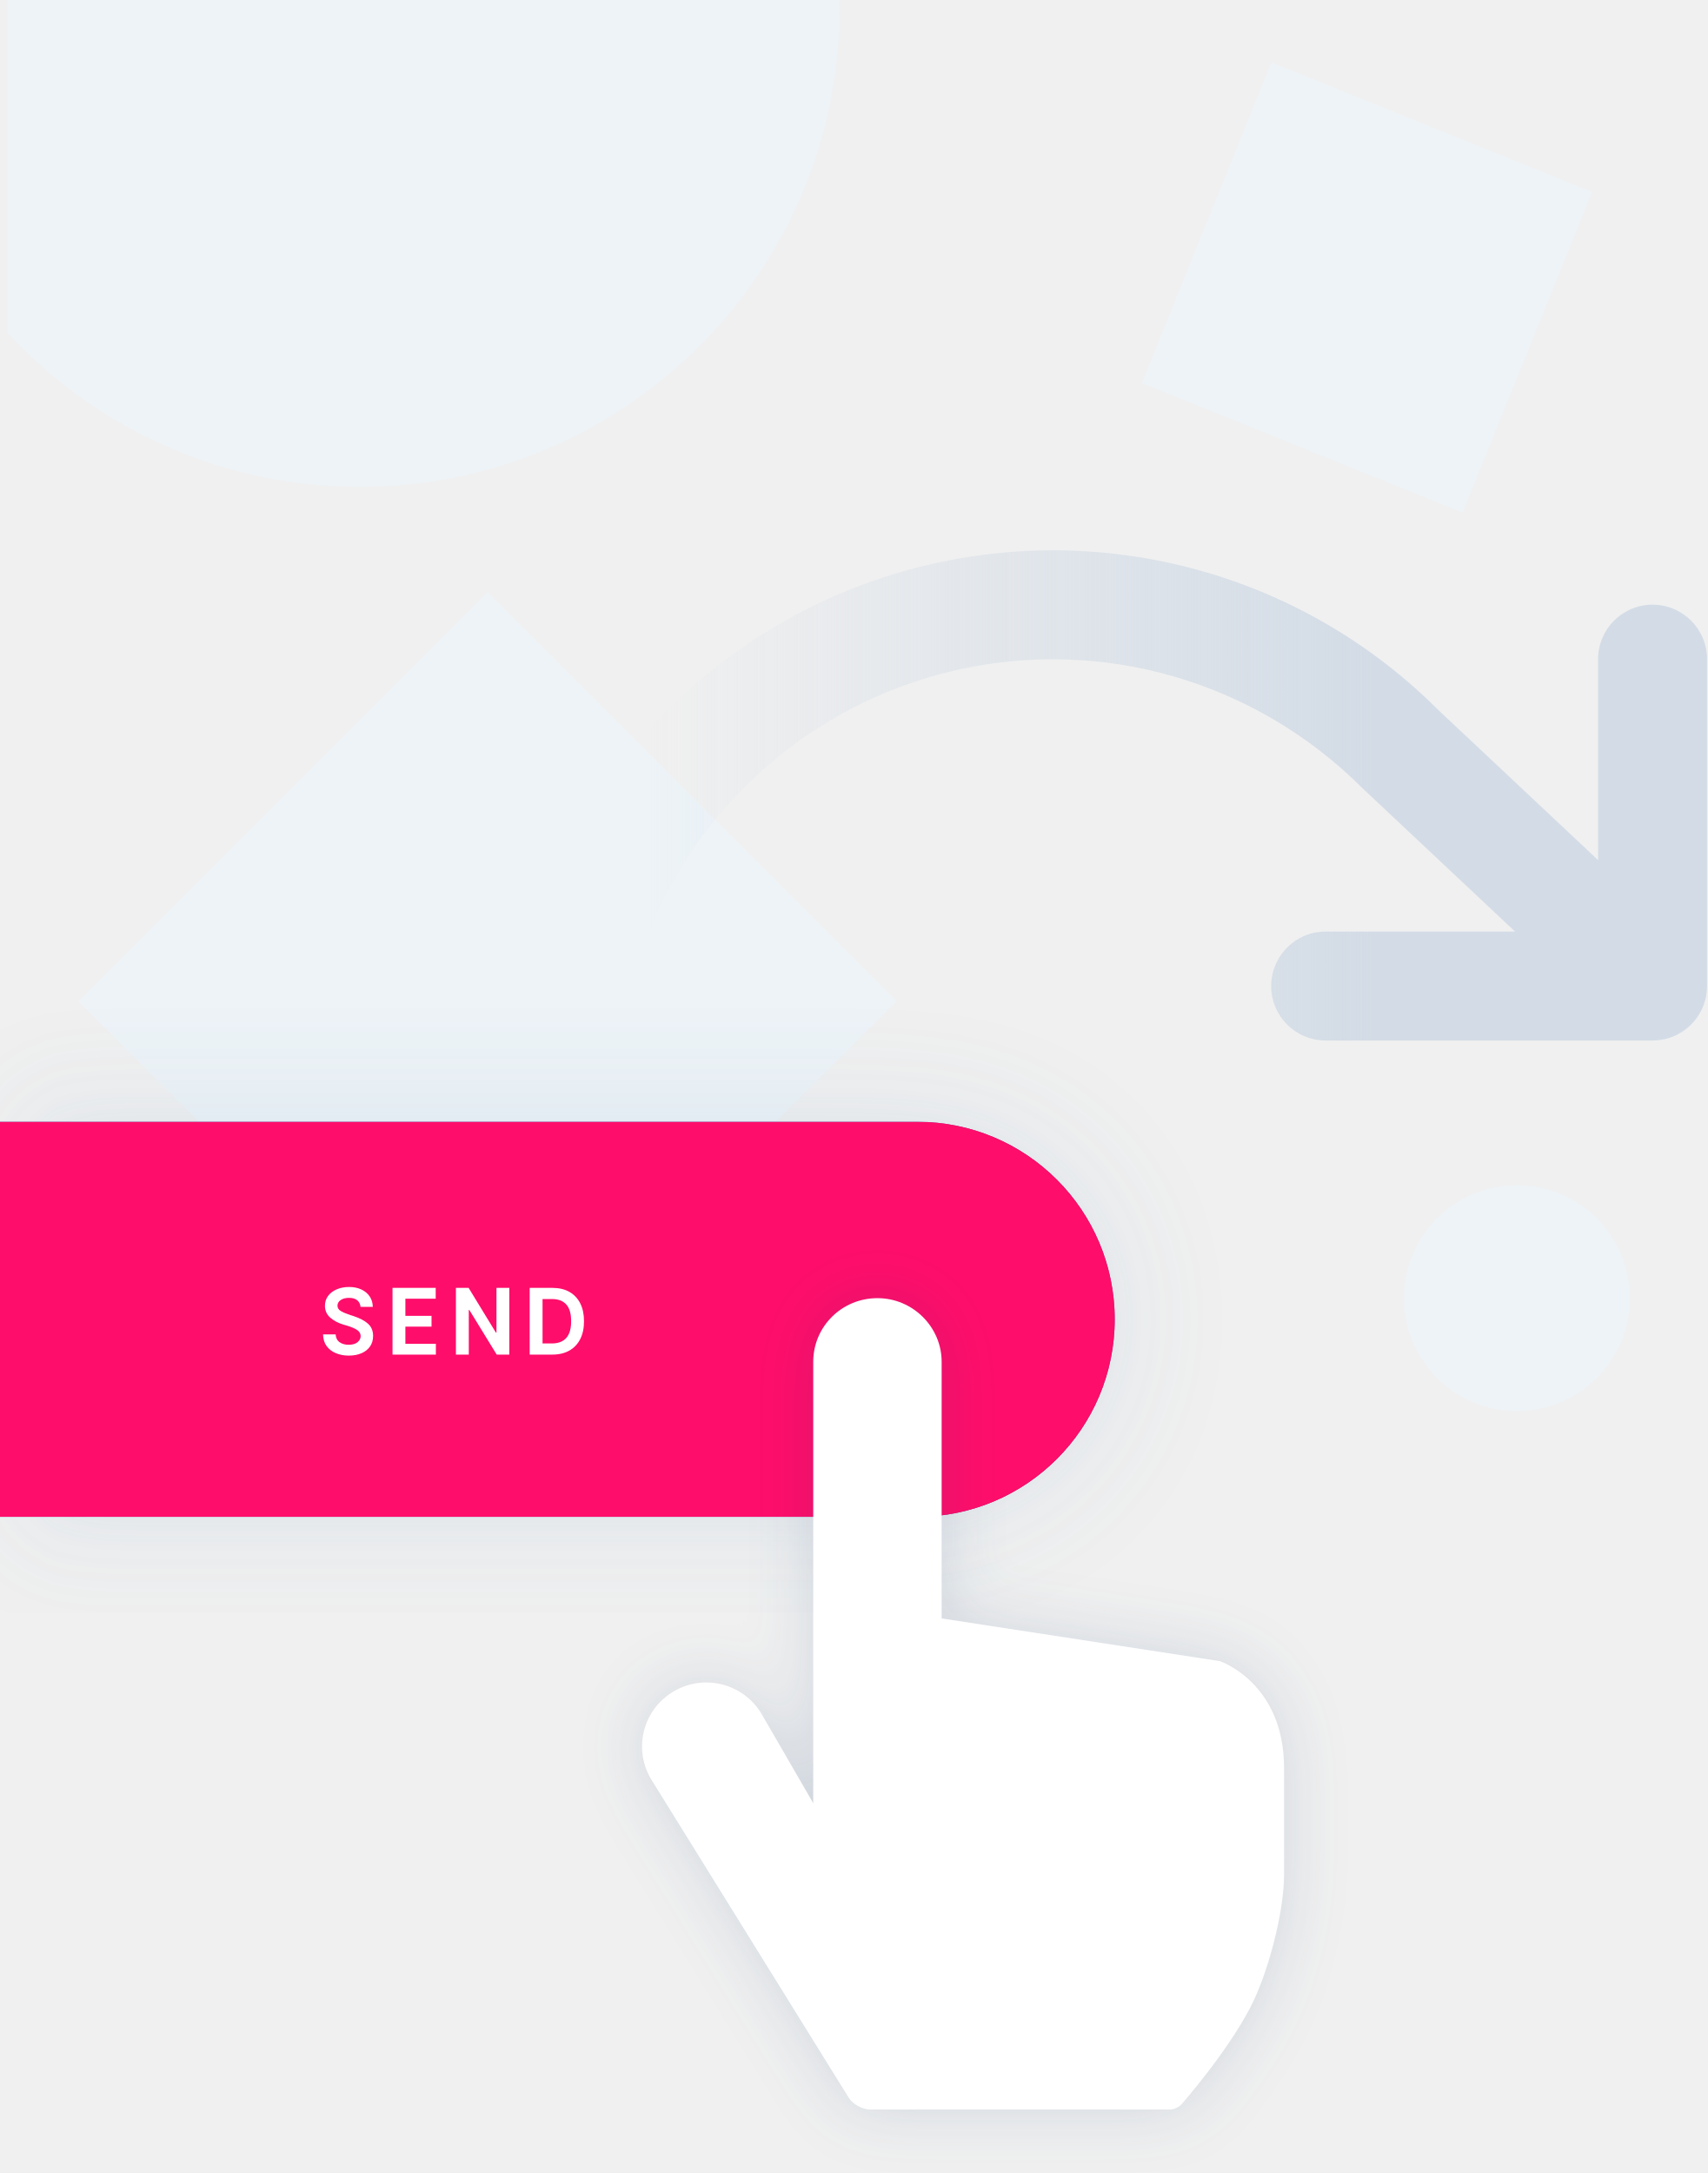
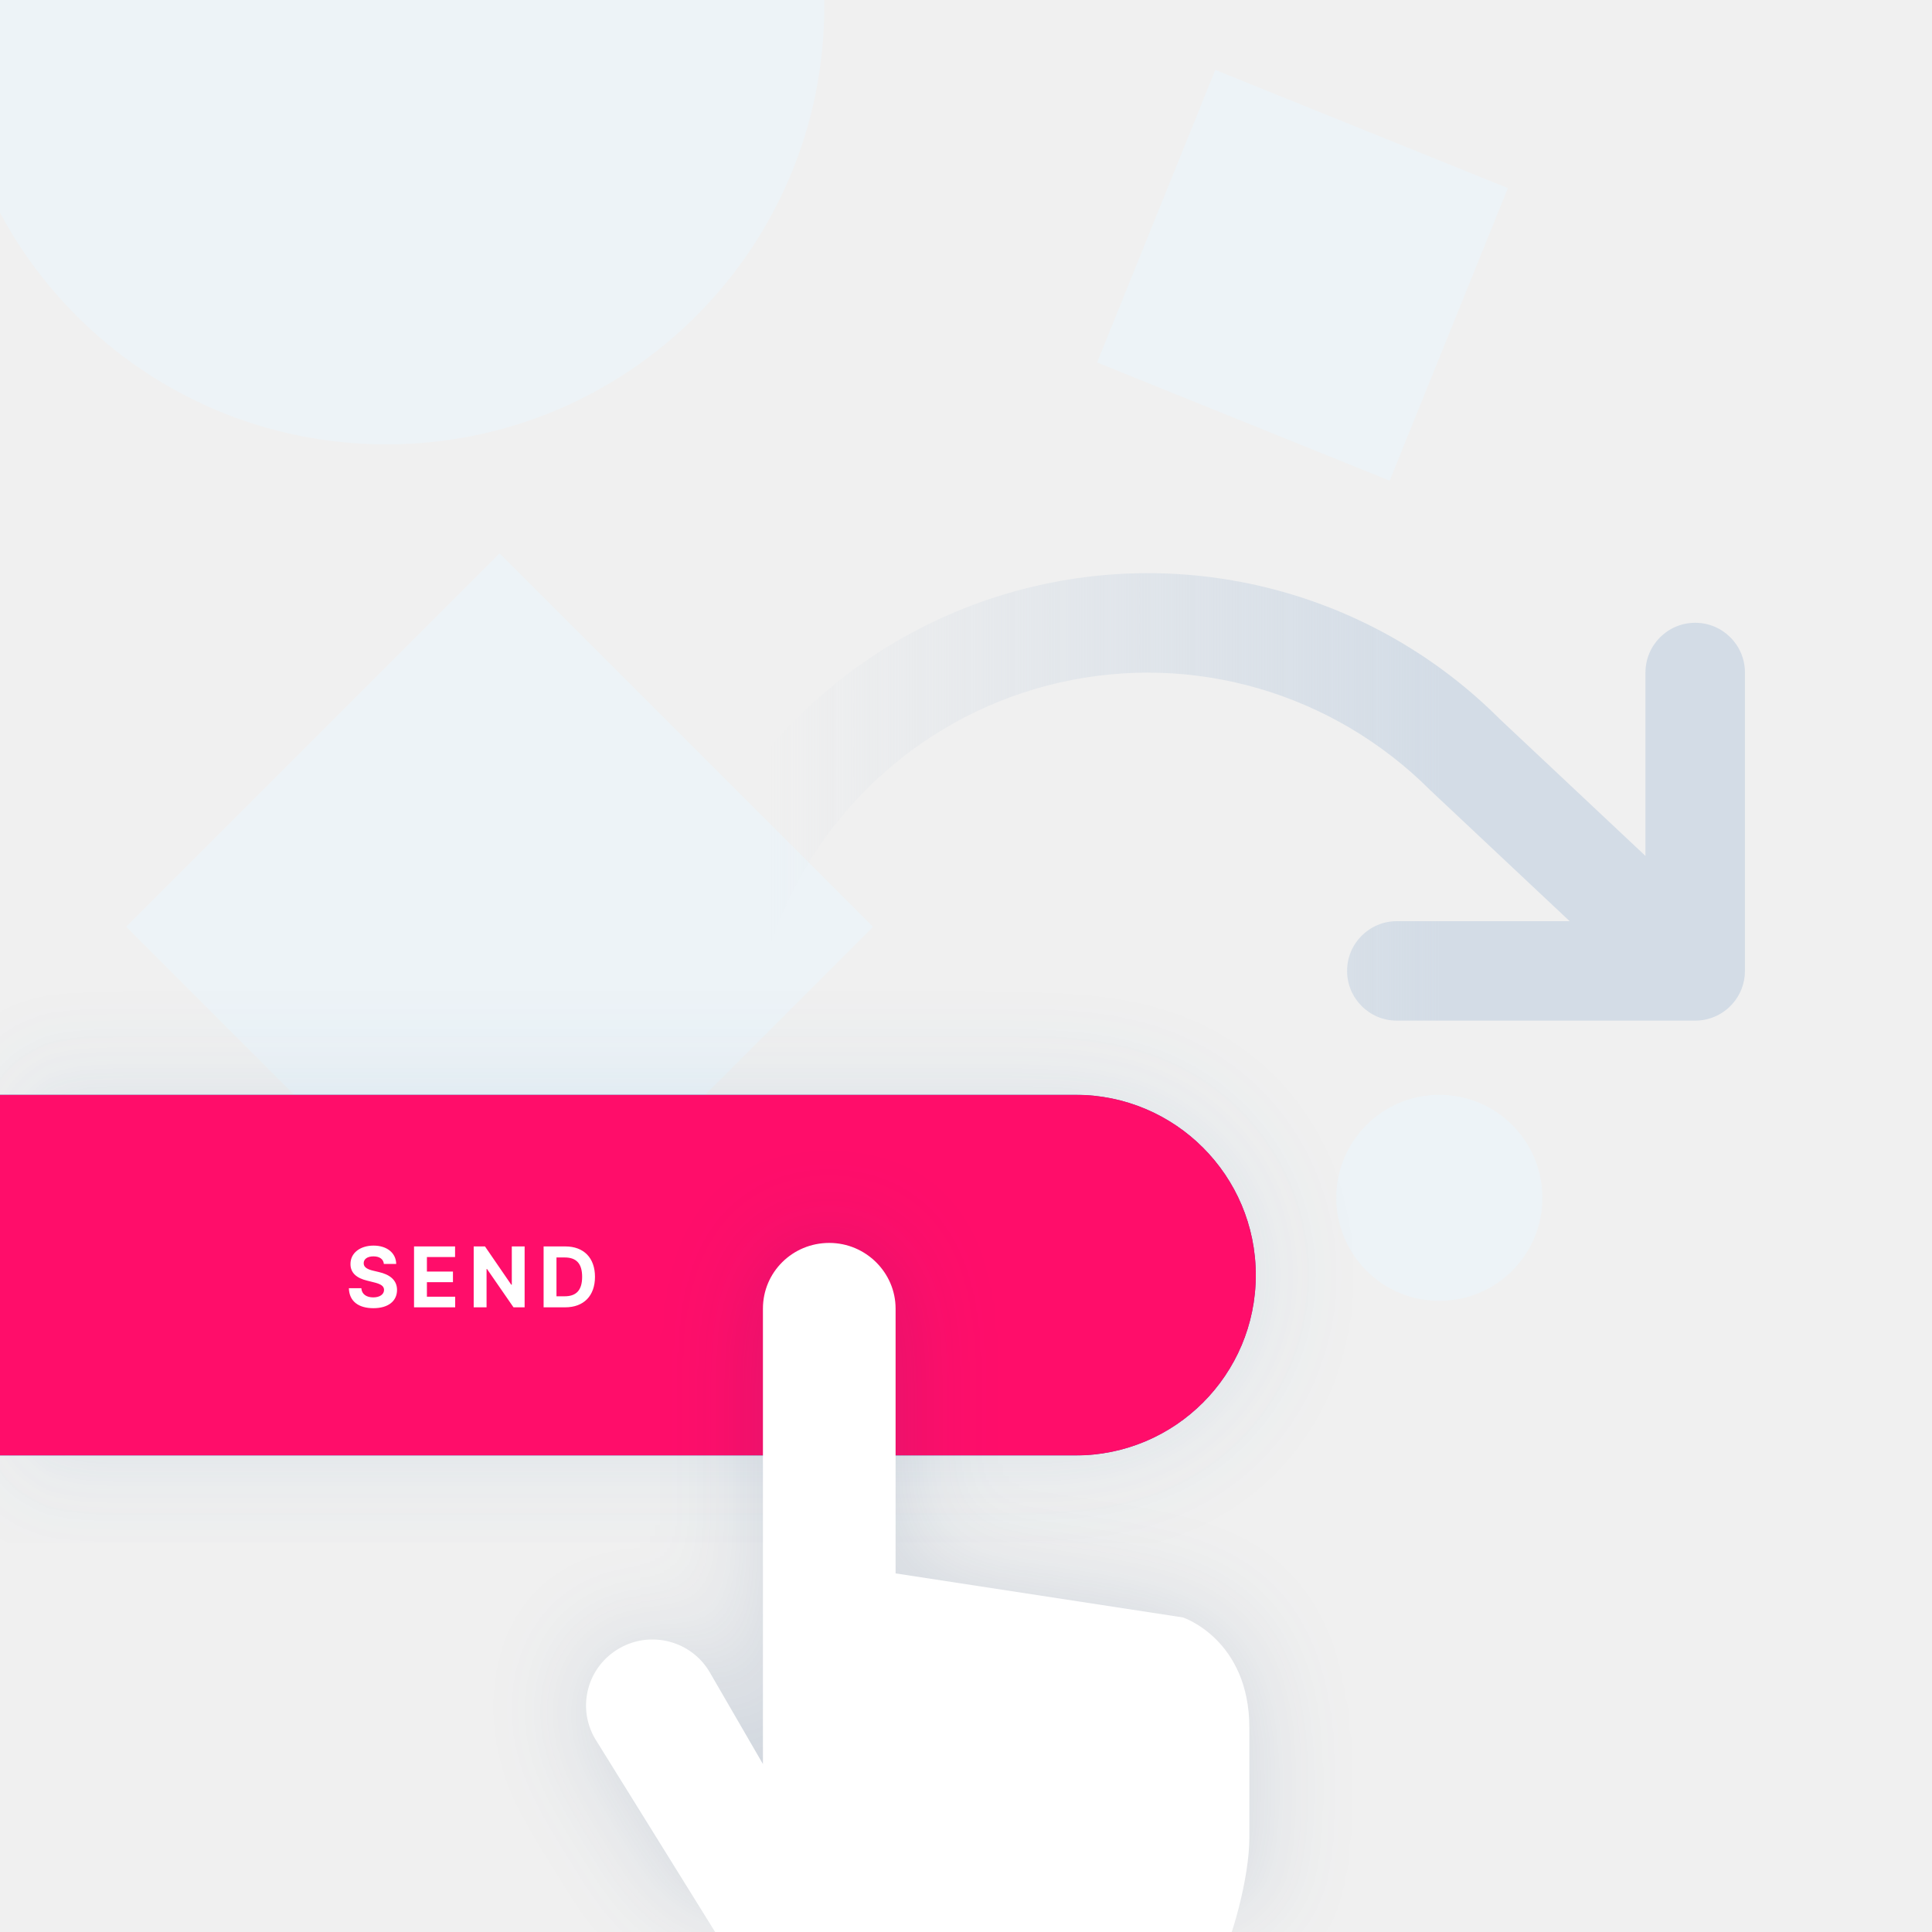
- <svg xmlns="http://www.w3.org/2000/svg" xmlns:xlink="http://www.w3.org/1999/xlink" width="242px" height="308px" viewBox="0 0 242 308" version="1.1">
+ <svg xmlns="http://www.w3.org/2000/svg" xmlns:xlink="http://www.w3.org/1999/xlink" width="300" height="300" viewBox="0 0 300 300">
  <defs>
-     <rect id="path-1" x="0" y="0" width="282" height="282" />
-     <linearGradient x1="28.466%" y1="50%" x2="91.117%" y2="50%" id="linearGradient-3">
-       <stop stop-color="#D3DCE6" offset="0%" />
-       <stop stop-color="#D3DCE6" stop-opacity="0" offset="100%" />
+     <rect id="step-02-a" width="300" height="311" />
+     <linearGradient id="step-02-c" x1="28.466%" x2="91.117%" y1="50%" y2="50%">
+       <stop offset="0%" stop-color="#D3DCE6" />
+       <stop offset="100%" stop-color="#D3DCE6" stop-opacity="0" />
    </linearGradient>
-     <filter x="-16.7%" y="-55.4%" width="133.3%" height="210.7%" filterUnits="objectBoundingBox" id="filter-4">
-       <feOffset dx="0" dy="0" in="SourceAlpha" result="shadowOffsetOuter1" />
-       <feGaussianBlur stdDeviation="8" in="shadowOffsetOuter1" result="shadowBlurOuter1" />
-       <feColorMatrix values="0 0 0 0 0.106   0 0 0 0 0.267   0 0 0 0 0.475  0 0 0 0.15 0" type="matrix" in="shadowBlurOuter1" result="shadowMatrixOuter1" />
+     <filter id="step-02-d" width="125.6%" height="210.7%" x="-12.8%" y="-55.4%" filterUnits="objectBoundingBox">
+       <feOffset in="SourceAlpha" result="shadowOffsetOuter1" />
+       <feGaussianBlur in="shadowOffsetOuter1" result="shadowBlurOuter1" stdDeviation="8" />
+       <feColorMatrix in="shadowBlurOuter1" result="shadowMatrixOuter1" values="0 0 0 0 0.106   0 0 0 0 0.267   0 0 0 0 0.475  0 0 0 0.15 0" />
      <feMerge>
        <feMergeNode in="shadowMatrixOuter1" />
        <feMergeNode in="SourceGraphic" />
      </feMerge>
    </filter>
-     <path d="M28,0 L158,3.55271368e-15 C173.464,7.12027924e-16 186,12.536 186,28 L186,28 C186,43.464 173.464,56 158,56 L28,56 C12.536,56 1.8937905e-15,43.464 0,28 L0,28 C-1.8937905e-15,12.536 12.536,2.84068575e-15 28,0 Z" id="path-5" />
-     <path d="M123.332,299 C122.228,299 120.864,298.244 120.28,297.302 L92.223,252.079 C89.715,247.745 91.18,242.217 95.563,239.692 C99.915,237.185 105.481,238.673 107.985,243 L115.267,255.584 L115.267,208.211 L115.267,193.024 C115.267,188.04 119.306,184 124.367,184 C129.392,184 133.467,188.093 133.467,193.024 L133.467,229.395 L172.9,235.447 C172.9,235.447 182,238.474 182,250.615 L182,256.632 L182,259.658 L182,265.711 C182,270.952 179.767,279.642 177.217,284.532 C173.823,291.04 167.488,298.238 167.488,298.238 C167.126,298.659 166.383,299 165.841,299 L123.332,299 Z" id="path-7" />
-     <filter x="-14.8%" y="-11.7%" width="129.7%" height="123.5%" filterUnits="objectBoundingBox" id="filter-8">
-       <feOffset dx="0" dy="0" in="SourceAlpha" result="shadowOffsetOuter1" />
-       <feGaussianBlur stdDeviation="4.5" in="shadowOffsetOuter1" result="shadowBlurOuter1" />
-       <feColorMatrix values="0 0 0 0 0.106   0 0 0 0 0.267   0 0 0 0 0.475  0 0 0 0.15 0" type="matrix" in="shadowBlurOuter1" />
+     <path id="step-02-e" d="M28,0 L214,-2.84217094e-14 C229.464,-1.75276281e-14 242,12.536 242,28 L242,28 C242,43.464 229.464,56 214,56 L28,56 C12.536,56 1.8937905e-15,43.464 0,28 L0,28 C-1.8937905e-15,12.536 12.536,2.84068575e-15 28,0 Z" />
+     <path id="step-02-h" d="M127.336,323 C126.23,323 124.861,322.24 124.274,321.295 L92.384,269.959 C89.545,265.059 91.203,258.81 96.164,255.956 C101.091,253.122 107.39,254.804 110.224,259.696 L118.467,273.921 L118.467,220.368 L118.467,203.201 C118.467,197.567 123.038,193 128.767,193 C134.455,193 139.067,197.627 139.067,203.201 L139.067,244.316 L183.7,251.158 C183.7,251.158 194,254.579 194,268.304 L194,275.105 L194,278.526 L194,285.368 C194,291.294 191.473,301.118 188.587,306.644 C184.745,314.001 177.488,322.24 177.488,322.24 C177.126,322.66 176.388,323 175.828,323 L127.336,323 Z" />
+     <filter id="step-02-g" width="146.6%" height="136.9%" x="-23.3%" y="-18.5%" filterUnits="objectBoundingBox">
+       <feOffset in="SourceAlpha" result="shadowOffsetOuter1" />
+       <feGaussianBlur in="shadowOffsetOuter1" result="shadowBlurOuter1" stdDeviation="8" />
+       <feColorMatrix in="shadowBlurOuter1" values="0 0 0 0 0.106   0 0 0 0 0.267   0 0 0 0 0.475  0 0 0 0.15 0" />
    </filter>
  </defs>
-   <g id="Landing-Page" stroke="none" stroke-width="1" fill="none" fill-rule="evenodd">
-     <g id="00.0-Landing" transform="translate(-178, -2238)">
-       <g id="step-02" transform="translate(178, 2238)">
-         <circle id="Oval" fill="#EDF3F7" cx="215" cy="184" r="16" />
-         <path d="M1,47.09 L1,0 L118.993,0 C118.998,0.333 119,0.666 119,1 C119,38.555 88.555,69 50.999,69 C31.226,69 13.425,60.562 1,47.09 Z" id="Oval-3" fill="#EDF3F7" />
-         <rect id="Rectangle" fill="#EDF3F7" transform="translate(69.08326, 141.9167) rotate(45) translate(-69.08326, -141.9167) " x="28.083" y="100.917" width="82" height="82" />
-         <rect id="Rectangle-Copy" fill="#EDF3F7" transform="translate(193.7487, 40.74874) rotate(22) translate(-193.7487, -40.74874) " x="169.249" y="16.249" width="49" height="49" />
-         <g id="Group-15" transform="translate(0, 18)">
-           <mask id="mask-2" fill="white">
-             <use xlink:href="#path-1" />
-           </mask>
-           <g id="Rectangle" />
-           <g id="Group-14" mask="url(#mask-2)">
-             <g transform="translate(-28, 60)">
-               <path d="M104.522,64.557 C104.171,63.653 103.998,62.698 104,61.744 L104,15.428 C104,11.163 107.457,7.705 111.722,7.705 C115.987,7.705 119.445,11.163 119.445,15.428 L119.445,43.91 L142.092,22.633 C160.836,3.88 187.891,-3.946 213.752,1.905 C239.613,7.757 260.664,26.467 269.509,51.463 C270.932,55.483 268.826,59.896 264.805,61.319 C260.785,62.742 256.372,60.636 254.949,56.615 C247.873,36.618 231.032,21.65 210.343,16.969 C189.654,12.288 168.011,18.548 152.842,33.72 L131.217,54.039 L158.056,54.039 C162.321,54.039 165.778,57.496 165.778,61.761 C165.778,66.026 162.321,69.483 158.056,69.483 L111.722,69.483 C108.48,69.483 105.705,67.486 104.56,64.654 L104.522,64.557 Z" id="Combined-Shape" fill="url(#linearGradient-3)" transform="translate(186.9767, 34.74173) scale(-1, 1) translate(-186.9767, -34.74173) " />
-               <g id="atoms/button/active" stroke-width="1" fill="none" transform="translate(0, 81)">
-                 <g id="color-+-CONFIRM-Mask" filter="url(#filter-4)">
-                   <mask id="mask-6" fill="white">
-                     <use xlink:href="#path-5" />
-                   </mask>
-                   <use id="Mask" fill="#6948A1" xlink:href="#path-5" />
-                   <g id="fill/primary/0" mask="url(#mask-6)" fill="#FF0D6A">
-                     <rect id="Rectangle-Copy-20" x="0" y="0" width="191" height="56" />
-                   </g>
-                 </g>
-                 <path d="M79.103,26.232 C79.063,25.832 78.905,25.52 78.628,25.295 C78.351,25.07 77.965,24.958 77.469,24.958 C76.986,24.958 76.593,25.061 76.29,25.267 C75.987,25.474 75.835,25.741 75.835,26.071 C75.835,26.391 75.997,26.645 76.32,26.832 C76.643,27.02 77.077,27.203 77.622,27.382 L78.106,27.539 C78.996,27.831 79.681,28.192 80.161,28.621 C80.641,29.051 80.881,29.632 80.881,30.364 C80.881,30.933 80.737,31.427 80.449,31.844 C80.161,32.261 79.758,32.581 79.24,32.806 C78.721,33.031 78.112,33.143 77.414,33.143 C76.771,33.143 76.176,33.032 75.63,32.811 C75.083,32.589 74.643,32.256 74.309,31.811 C73.975,31.367 73.802,30.809 73.79,30.138 L75.572,30.138 C75.6,30.624 75.783,30.99 76.124,31.237 C76.464,31.483 76.894,31.606 77.414,31.606 C77.962,31.606 78.383,31.485 78.676,31.243 C78.97,31.002 79.117,30.713 79.117,30.378 C79.117,30.049 78.97,29.773 78.674,29.551 C78.379,29.33 77.882,29.111 77.183,28.896 L76.684,28.753 C75.915,28.522 75.285,28.187 74.794,27.749 C74.303,27.31 74.058,26.751 74.058,26.071 C74.058,25.541 74.207,25.077 74.505,24.679 C74.804,24.28 75.211,23.97 75.727,23.749 C76.242,23.527 76.826,23.416 77.478,23.416 C78.134,23.416 78.713,23.533 79.214,23.767 C79.716,24.001 80.11,24.329 80.396,24.75 C80.682,25.172 80.83,25.666 80.839,26.232 L79.103,26.232 Z M89.78,31.467 L89.78,33 L83.635,33 L83.635,23.545 L89.756,23.545 L89.756,25.078 L85.459,25.078 L85.459,27.506 L89.166,27.506 L89.166,29.034 L85.459,29.034 L85.459,31.467 L89.78,31.467 Z M100.188,23.545 L100.188,33 L98.401,33 L94.523,26.675 L94.445,26.675 L94.445,33 L92.621,33 L92.621,23.545 L94.422,23.545 L98.29,29.884 L98.369,29.884 L98.369,23.545 L100.188,23.545 Z M106.284,33 L103.076,33 L103.076,23.545 L106.326,23.545 C107.246,23.545 108.039,23.734 108.706,24.111 C109.372,24.488 109.884,25.03 110.241,25.736 C110.598,26.442 110.776,27.286 110.776,28.268 C110.776,29.253 110.597,30.099 110.238,30.805 C109.88,31.511 109.365,32.054 108.694,32.432 C108.023,32.811 107.22,33 106.284,33 Z M106.224,25.124 L104.899,25.124 L104.899,31.421 L106.197,31.421 C107.105,31.421 107.791,31.163 108.256,30.648 C108.72,30.132 108.953,29.339 108.953,28.268 C108.953,27.197 108.722,26.405 108.26,25.893 C107.799,25.381 107.12,25.124 106.224,25.124 Z" id="CONFIRM" fill="#FFFFFF" />
-               </g>
+   <g fill="none" fill-rule="evenodd">
+     <circle cx="223.5" cy="186" r="16" fill="#EDF3F7" />
+     <circle cx="59.997" cy="1" r="68" fill="#EDF3F7" />
+     <rect width="82" height="82" x="36.583" y="102.917" fill="#EDF3F7" transform="rotate(45 77.583 143.917)" />
+     <rect width="49" height="49" x="177.749" y="18.249" fill="#EDF3F7" transform="rotate(22 202.249 42.749)" />
+     <mask id="step-02-b" fill="#fff">
+       <use xlink:href="#step-02-a" />
+     </mask>
+     <g mask="url(#step-02-b)">
+       <g transform="translate(-47 89)">
+         <path fill="url(#step-02-c)" d="M152.522,64.557 C152.171,63.653 151.998,62.698 152,61.744 L152,15.428 C152,11.163 155.457,7.705 159.722,7.705 C163.987,7.705 167.445,11.163 167.445,15.428 L167.445,43.91 L190.092,22.633 C208.836,3.88 235.891,-3.946 261.752,1.905 C287.613,7.757 308.664,26.467 317.509,51.463 C318.932,55.483 316.826,59.896 312.805,61.319 C308.785,62.742 304.372,60.636 302.949,56.615 C295.873,36.618 279.032,21.65 258.343,16.969 C237.654,12.288 216.011,18.548 200.842,33.72 L179.217,54.039 L206.056,54.039 C210.321,54.039 213.778,57.496 213.778,61.761 C213.778,66.026 210.321,69.483 206.056,69.483 L159.722,69.483 C156.48,69.483 153.705,67.486 152.56,64.654 L152.522,64.557 Z" transform="matrix(-1 0 0 1 469.953 0)" />
+         <g transform="translate(0 81)">
+           <g filter="url(#step-02-d)">
+             <mask id="step-02-f" fill="#fff">
+               <use xlink:href="#step-02-e" />
+             </mask>
+             <use fill="#6948A1" xlink:href="#step-02-e" />
+             <g fill="#FF0D6A" mask="url(#step-02-f)">
+               <rect width="248" height="56" />
            </g>
          </g>
-         </g>
-         <g id="Rectangle-46">
-           <use fill="black" fill-opacity="1" filter="url(#filter-8)" xlink:href="#path-7" />
-           <use fill="#FFFFFF" fill-rule="evenodd" xlink:href="#path-7" />
+           <path fill="#FFF" d="M106.607,26.265 C106.533,25.521 105.947,25.087 104.991,25.087 C104.013,25.087 103.473,25.535 103.473,26.145 C103.459,26.823 104.147,27.128 104.968,27.317 L105.818,27.52 C107.461,27.89 108.648,28.725 108.652,30.299 C108.648,32.031 107.29,33.134 104.982,33.134 C102.688,33.134 101.224,32.077 101.174,30.032 L103.108,30.032 C103.173,30.978 103.92,31.458 104.959,31.458 C105.975,31.458 106.63,30.987 106.635,30.295 C106.63,29.658 106.058,29.362 105.028,29.113 L103.999,28.854 C102.402,28.471 101.418,27.673 101.423,26.278 C101.414,24.561 102.932,23.416 105.005,23.416 C107.11,23.416 108.495,24.58 108.523,26.265 L106.607,26.265 Z M111.291,33 L111.291,23.545 L117.662,23.545 L117.662,25.194 L113.29,25.194 L113.29,27.446 L117.334,27.446 L117.334,29.094 L113.29,29.094 L113.29,31.352 L117.68,31.352 L117.68,33 L111.291,33 Z M128.463,23.545 L128.463,33 L126.736,33 L122.623,27.049 L122.553,27.049 L122.553,33 L120.555,33 L120.555,23.545 L122.309,23.545 L126.39,29.491 L126.473,29.491 L126.473,23.545 L128.463,23.545 Z M134.762,33 L131.411,33 L131.411,23.545 L134.79,23.545 C137.643,23.545 139.388,25.318 139.388,28.263 C139.388,31.218 137.643,33 134.762,33 Z M133.41,31.287 L134.679,31.287 C136.456,31.287 137.394,30.373 137.394,28.263 C137.394,26.163 136.456,25.258 134.684,25.258 L133.41,25.258 L133.41,31.287 Z" />
        </g>
      </g>
    </g>
+     <use fill="#000" filter="url(#step-02-g)" xlink:href="#step-02-h" />
+     <use fill="#FFF" xlink:href="#step-02-h" />
  </g>
</svg>
